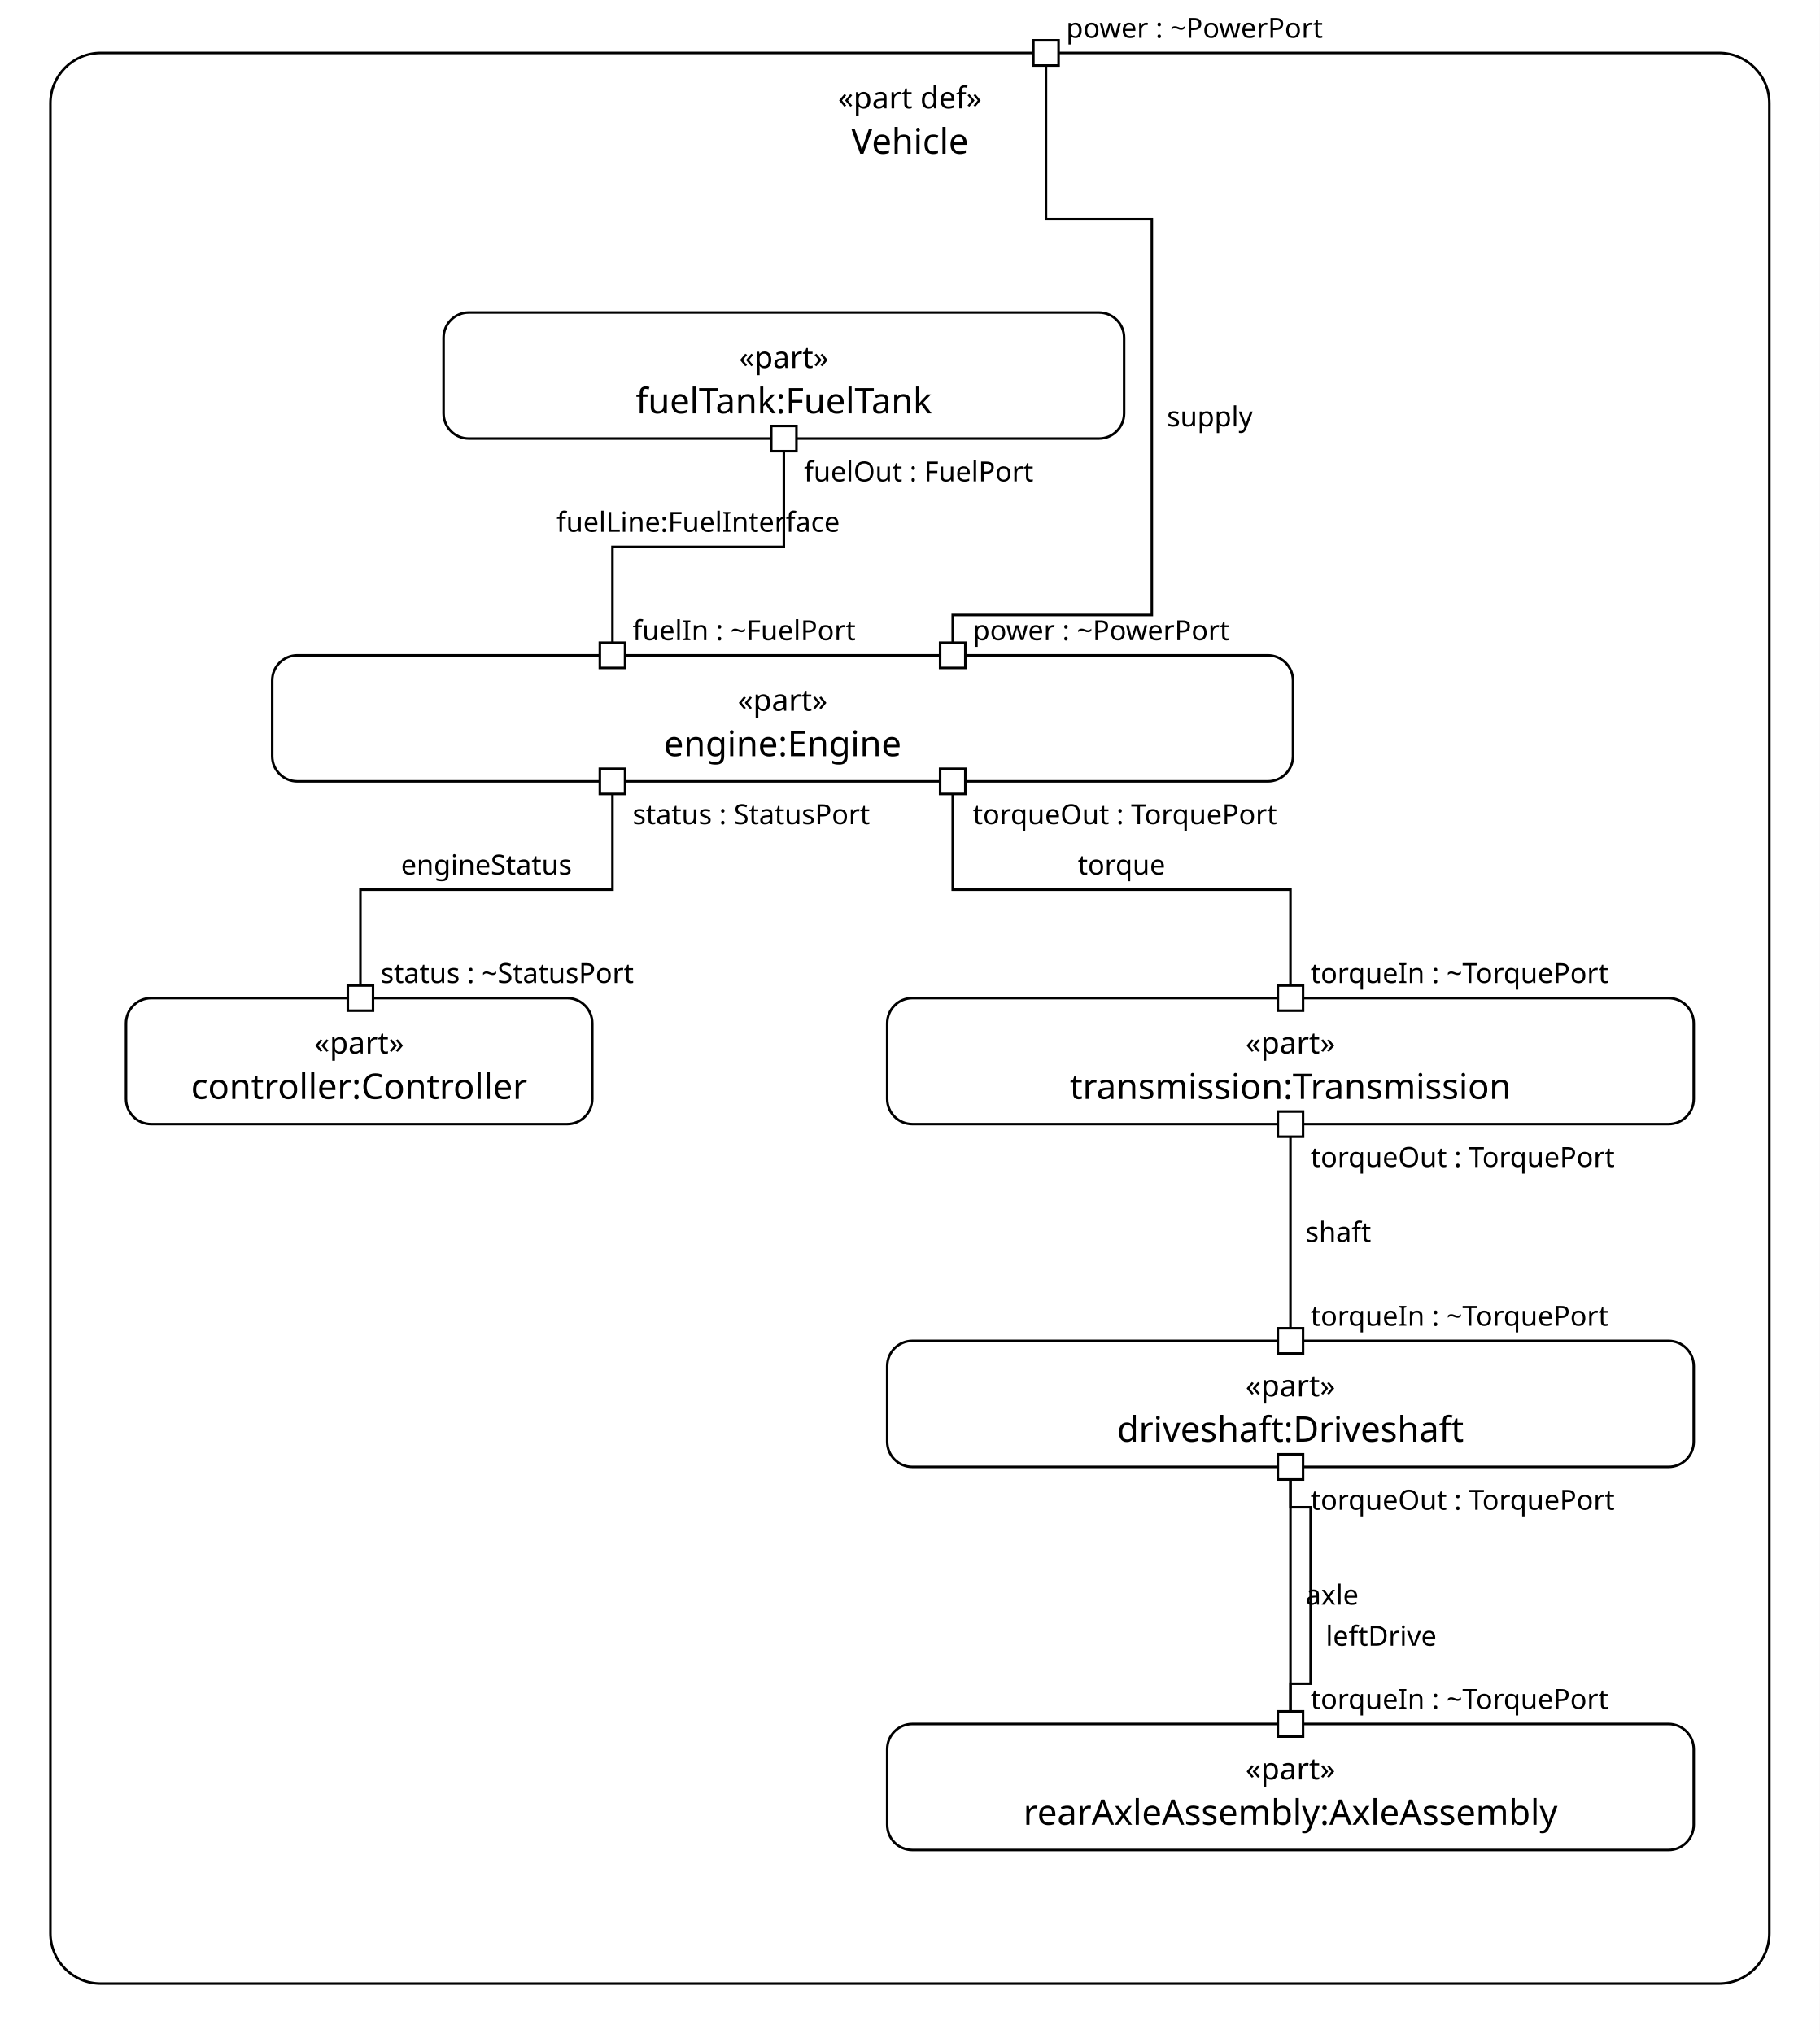
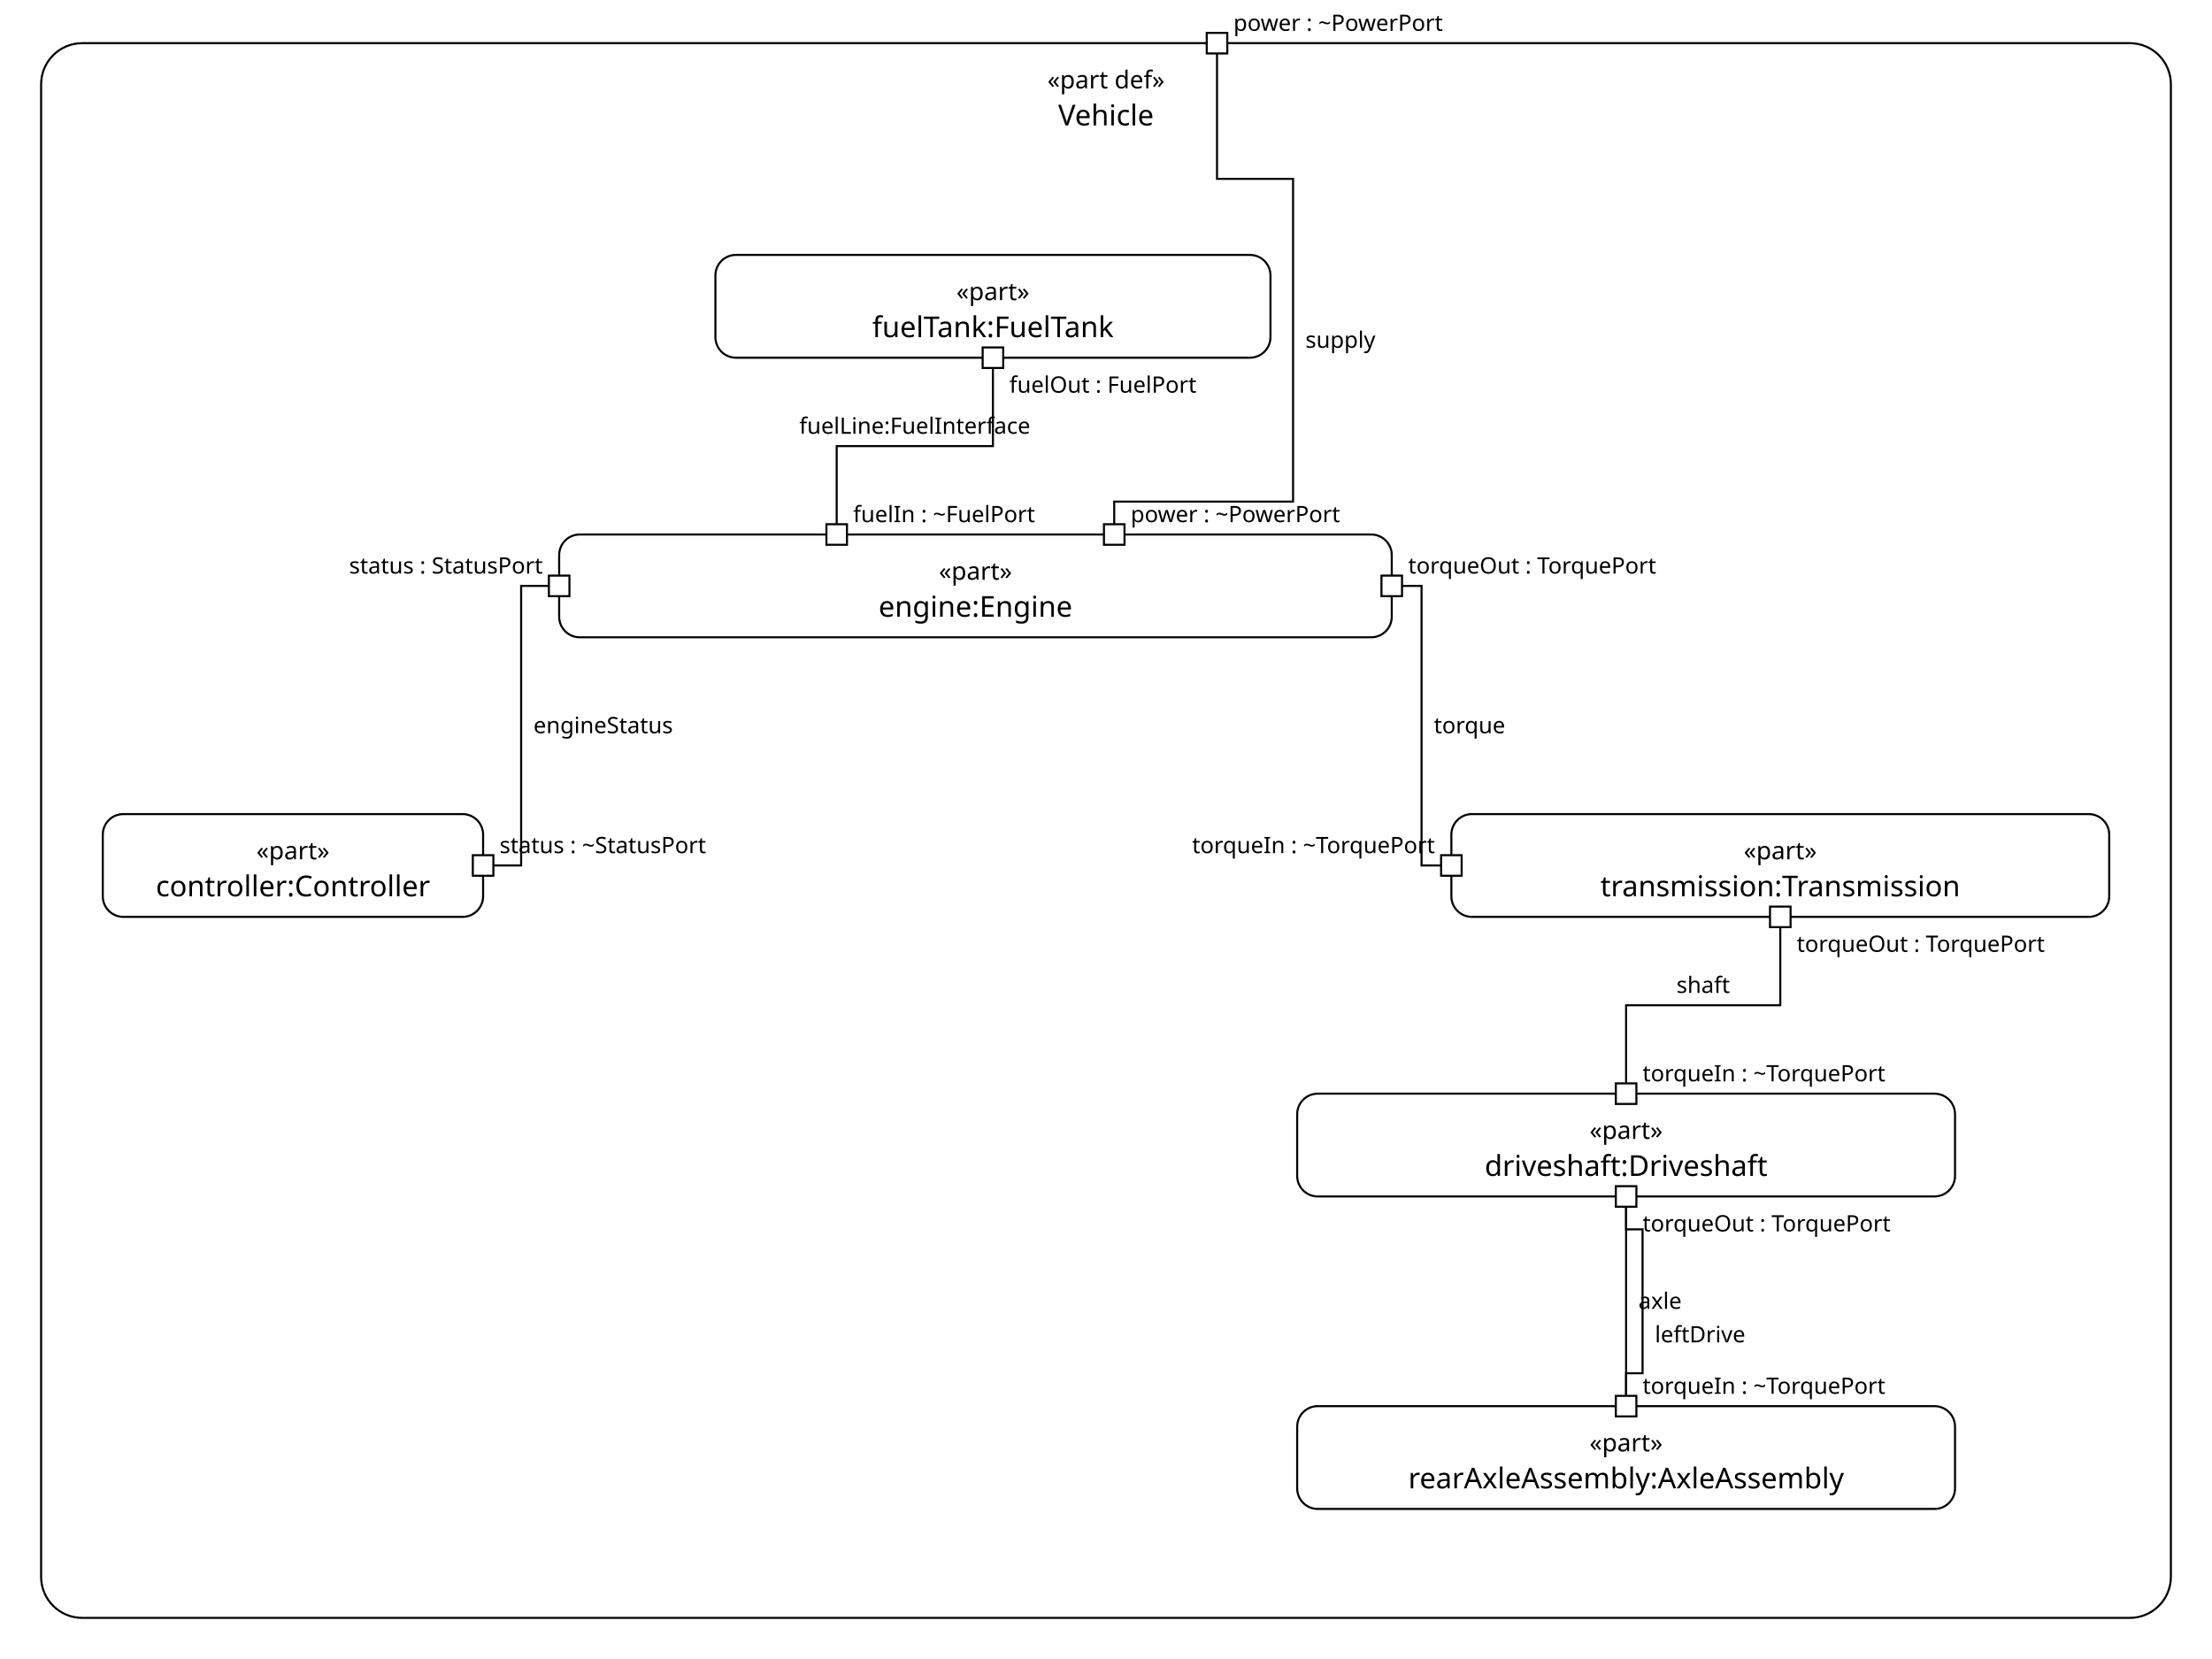
- <svg xmlns="http://www.w3.org/2000/svg" width="722" height="807" viewBox="0 -1 722 807" font-family="sans-serif">
-   <rect x="0" y="-1" width="722" height="807" fill="#ffffff" />
-   <rect x="20" y="20" width="682" height="766" rx="20" fill="#ffffff" stroke="#000000" />
-   <text x="361" y="42" text-anchor="middle" font-size="12">«part def»</text>
-   <text x="361" y="60" text-anchor="middle" font-size="14">Vehicle</text>
+ <svg xmlns="http://www.w3.org/2000/svg" width="1076" height="807" viewBox="0 -1 1076 807" font-family="sans-serif">
+   <rect x="0" y="-1" width="1076" height="807" fill="#ffffff" />
+   <rect x="20" y="20" width="1036" height="766" rx="20" fill="#ffffff" stroke="#000000" />
+   <text x="538" y="42" text-anchor="middle" font-size="12">«part def»</text>
+   <text x="538" y="60" text-anchor="middle" font-size="14">Vehicle</text>
  <rect x="50" y="395" width="185" height="50" rx="10" fill="#ffffff" stroke="#000000" />
  <text x="142.5" y="417" text-anchor="middle" font-size="12">«part»</text>
  <text x="142.5" y="435" text-anchor="middle" font-size="14">controller:Controller</text>
-   <rect x="352" y="531" width="320" height="50" rx="10" fill="#ffffff" stroke="#000000" />
-   <text x="512" y="553" text-anchor="middle" font-size="12">«part»</text>
-   <text x="512" y="571" text-anchor="middle" font-size="14">driveshaft:Driveshaft</text>
-   <rect x="108" y="259" width="405" height="50" rx="10" fill="#ffffff" stroke="#000000" />
-   <text x="310.5" y="281" text-anchor="middle" font-size="12">«part»</text>
-   <text x="310.5" y="299" text-anchor="middle" font-size="14">engine:Engine</text>
-   <rect x="176" y="123" width="270" height="50" rx="10" fill="#ffffff" stroke="#000000" />
-   <text x="311" y="145" text-anchor="middle" font-size="12">«part»</text>
-   <text x="311" y="163" text-anchor="middle" font-size="14">fuelTank:FuelTank</text>
-   <rect x="352" y="683" width="320" height="50" rx="10" fill="#ffffff" stroke="#000000" />
-   <text x="512" y="705" text-anchor="middle" font-size="12">«part»</text>
-   <text x="512" y="723" text-anchor="middle" font-size="14">rearAxleAssembly:AxleAssembly</text>
-   <rect x="352" y="395" width="320" height="50" rx="10" fill="#ffffff" stroke="#000000" />
-   <text x="512" y="417" text-anchor="middle" font-size="12">«part»</text>
-   <text x="512" y="435" text-anchor="middle" font-size="14">transmission:Transmission</text>
-   <polyline points="512,581 512,683" fill="none" stroke="#000000" />
-   <text x="518" y="635.67" text-anchor="start" font-size="11">axle</text>
-   <polyline points="243,309 243,352 143,352 143,395" fill="none" stroke="#000000" />
-   <text x="193" y="346" text-anchor="middle" font-size="11">engineStatus</text>
-   <polyline points="311,173 311,216 243,216 243,259" fill="none" stroke="#000000" />
-   <text x="277" y="210" text-anchor="middle" font-size="11">fuelLine:FuelInterface</text>
-   <polyline points="512,581 512,597 520,597 520,667 512,667 512,683" fill="none" stroke="#000000" />
-   <text x="526" y="651.97" text-anchor="start" font-size="11">leftDrive</text>
-   <polyline points="512,445 512,531" fill="none" stroke="#000000" />
-   <text x="518" y="491.67" text-anchor="start" font-size="11">shaft</text>
-   <polyline points="415,20 415,86 457,86 457,243 378,243 378,259" fill="none" stroke="#000000" />
-   <text x="463" y="168.17" text-anchor="start" font-size="11">supply</text>
-   <polyline points="378,309 378,352 512,352 512,395" fill="none" stroke="#000000" />
-   <text x="445" y="346" text-anchor="middle" font-size="11">torque</text>
-   <rect x="410" y="15" width="10" height="10" fill="#ffffff" stroke="#000000" />
-   <text x="423" y="14" text-anchor="start" font-size="11">power : ~PowerPort</text>
-   <rect x="138" y="390" width="10" height="10" fill="#ffffff" stroke="#000000" />
-   <text x="151" y="389" text-anchor="start" font-size="11">status : ~StatusPort</text>
-   <rect x="507" y="526" width="10" height="10" fill="#ffffff" stroke="#000000" />
-   <text x="520" y="525" text-anchor="start" font-size="11">torqueIn : ~TorquePort</text>
-   <rect x="507" y="576" width="10" height="10" fill="#ffffff" stroke="#000000" />
-   <text x="520" y="598" text-anchor="start" font-size="11">torqueOut : TorquePort</text>
-   <rect x="238" y="254" width="10" height="10" fill="#ffffff" stroke="#000000" />
-   <text x="251" y="253" text-anchor="start" font-size="11">fuelIn : ~FuelPort</text>
-   <rect x="373" y="254" width="10" height="10" fill="#ffffff" stroke="#000000" />
-   <text x="386" y="253" text-anchor="start" font-size="11">power : ~PowerPort</text>
-   <rect x="238" y="304" width="10" height="10" fill="#ffffff" stroke="#000000" />
-   <text x="251" y="326" text-anchor="start" font-size="11">status : StatusPort</text>
-   <rect x="373" y="304" width="10" height="10" fill="#ffffff" stroke="#000000" />
-   <text x="386" y="326" text-anchor="start" font-size="11">torqueOut : TorquePort</text>
-   <rect x="306" y="168" width="10" height="10" fill="#ffffff" stroke="#000000" />
-   <text x="319" y="190" text-anchor="start" font-size="11">fuelOut : FuelPort</text>
-   <rect x="507" y="678" width="10" height="10" fill="#ffffff" stroke="#000000" />
-   <text x="520" y="677" text-anchor="start" font-size="11">torqueIn : ~TorquePort</text>
-   <rect x="507" y="390" width="10" height="10" fill="#ffffff" stroke="#000000" />
-   <text x="520" y="389" text-anchor="start" font-size="11">torqueIn : ~TorquePort</text>
-   <rect x="507" y="440" width="10" height="10" fill="#ffffff" stroke="#000000" />
-   <text x="520" y="462" text-anchor="start" font-size="11">torqueOut : TorquePort</text>
+   <rect x="631" y="531" width="320" height="50" rx="10" fill="#ffffff" stroke="#000000" />
+   <text x="791" y="553" text-anchor="middle" font-size="12">«part»</text>
+   <text x="791" y="571" text-anchor="middle" font-size="14">driveshaft:Driveshaft</text>
+   <rect x="272" y="259" width="405" height="50" rx="10" fill="#ffffff" stroke="#000000" />
+   <text x="474.5" y="281" text-anchor="middle" font-size="12">«part»</text>
+   <text x="474.5" y="299" text-anchor="middle" font-size="14">engine:Engine</text>
+   <rect x="348" y="123" width="270" height="50" rx="10" fill="#ffffff" stroke="#000000" />
+   <text x="483" y="145" text-anchor="middle" font-size="12">«part»</text>
+   <text x="483" y="163" text-anchor="middle" font-size="14">fuelTank:FuelTank</text>
+   <rect x="631" y="683" width="320" height="50" rx="10" fill="#ffffff" stroke="#000000" />
+   <text x="791" y="705" text-anchor="middle" font-size="12">«part»</text>
+   <text x="791" y="723" text-anchor="middle" font-size="14">rearAxleAssembly:AxleAssembly</text>
+   <rect x="706" y="395" width="320" height="50" rx="10" fill="#ffffff" stroke="#000000" />
+   <text x="866" y="417" text-anchor="middle" font-size="12">«part»</text>
+   <text x="866" y="435" text-anchor="middle" font-size="14">transmission:Transmission</text>
+   <polyline points="791,581 791,683" fill="none" stroke="#000000" />
+   <text x="797" y="635.67" text-anchor="start" font-size="11">axle</text>
+   <polyline points="272,284 253.5,284 253.5,420 235,420" fill="none" stroke="#000000" />
+   <text x="259.5" y="355.67" text-anchor="start" font-size="11">engineStatus</text>
+   <polyline points="483,173 483,216 407,216 407,259" fill="none" stroke="#000000" />
+   <text x="445" y="210" text-anchor="middle" font-size="11">fuelLine:FuelInterface</text>
+   <polyline points="791,581 791,597 799,597 799,667 791,667 791,683" fill="none" stroke="#000000" />
+   <text x="805" y="651.97" text-anchor="start" font-size="11">leftDrive</text>
+   <polyline points="866,445 866,488 791,488 791,531" fill="none" stroke="#000000" />
+   <text x="828.5" y="482" text-anchor="middle" font-size="11">shaft</text>
+   <polyline points="592,20 592,86 629,86 629,243 542,243 542,259" fill="none" stroke="#000000" />
+   <text x="635" y="168.17" text-anchor="start" font-size="11">supply</text>
+   <polyline points="677,284 691.5,284 691.5,420 706,420" fill="none" stroke="#000000" />
+   <text x="697.5" y="355.67" text-anchor="start" font-size="11">torque</text>
+   <rect x="587" y="15" width="10" height="10" fill="#ffffff" stroke="#000000" />
+   <text x="600" y="14" text-anchor="start" font-size="11">power : ~PowerPort</text>
+   <rect x="230" y="415" width="10" height="10" fill="#ffffff" stroke="#000000" />
+   <text x="243" y="414" text-anchor="start" font-size="11">status : ~StatusPort</text>
+   <rect x="786" y="526" width="10" height="10" fill="#ffffff" stroke="#000000" />
+   <text x="799" y="525" text-anchor="start" font-size="11">torqueIn : ~TorquePort</text>
+   <rect x="786" y="576" width="10" height="10" fill="#ffffff" stroke="#000000" />
+   <text x="799" y="598" text-anchor="start" font-size="11">torqueOut : TorquePort</text>
+   <rect x="402" y="254" width="10" height="10" fill="#ffffff" stroke="#000000" />
+   <text x="415" y="253" text-anchor="start" font-size="11">fuelIn : ~FuelPort</text>
+   <rect x="537" y="254" width="10" height="10" fill="#ffffff" stroke="#000000" />
+   <text x="550" y="253" text-anchor="start" font-size="11">power : ~PowerPort</text>
+   <rect x="267" y="279" width="10" height="10" fill="#ffffff" stroke="#000000" />
+   <text x="264" y="278" text-anchor="end" font-size="11">status : StatusPort</text>
+   <rect x="672" y="279" width="10" height="10" fill="#ffffff" stroke="#000000" />
+   <text x="685" y="278" text-anchor="start" font-size="11">torqueOut : TorquePort</text>
+   <rect x="478" y="168" width="10" height="10" fill="#ffffff" stroke="#000000" />
+   <text x="491" y="190" text-anchor="start" font-size="11">fuelOut : FuelPort</text>
+   <rect x="786" y="678" width="10" height="10" fill="#ffffff" stroke="#000000" />
+   <text x="799" y="677" text-anchor="start" font-size="11">torqueIn : ~TorquePort</text>
+   <rect x="701" y="415" width="10" height="10" fill="#ffffff" stroke="#000000" />
+   <text x="698" y="414" text-anchor="end" font-size="11">torqueIn : ~TorquePort</text>
+   <rect x="861" y="440" width="10" height="10" fill="#ffffff" stroke="#000000" />
+   <text x="874" y="462" text-anchor="start" font-size="11">torqueOut : TorquePort</text>
</svg>
